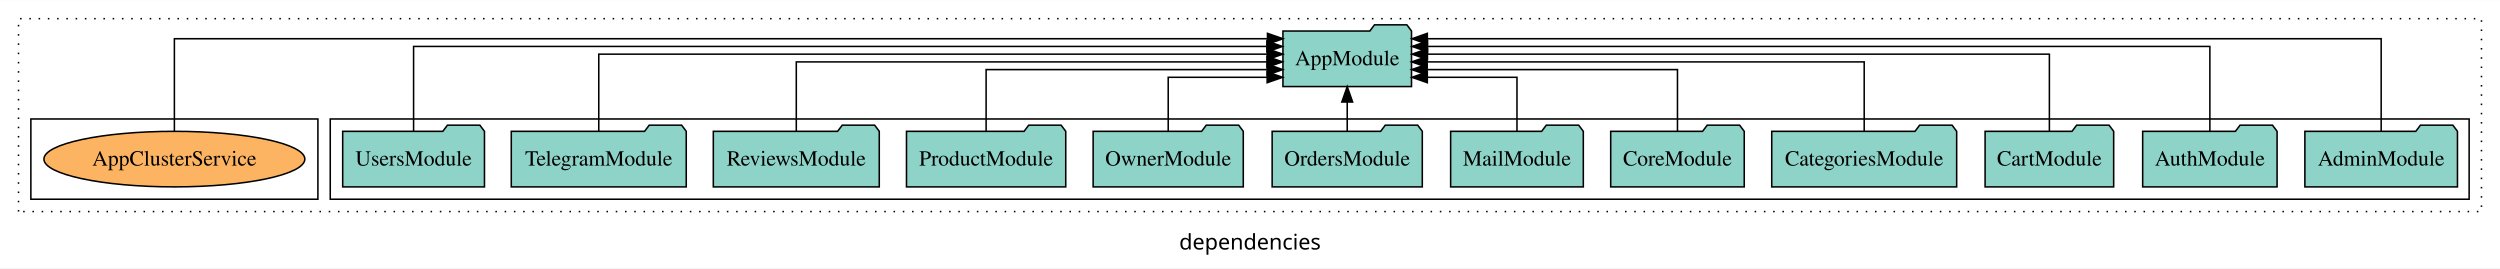
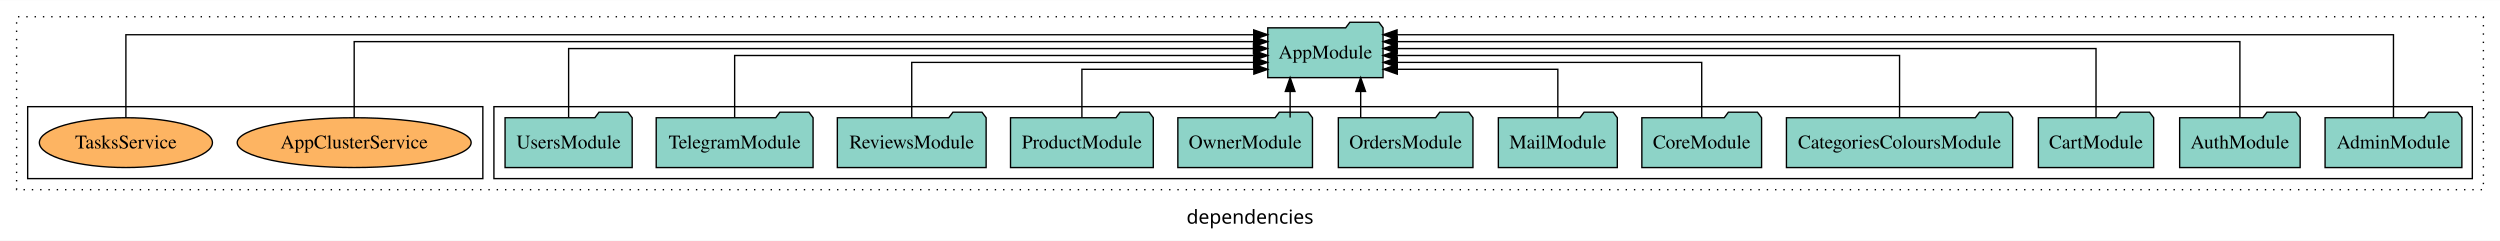
- <svg xmlns="http://www.w3.org/2000/svg" width="1620pt" height="174pt" viewBox="0.00 0.00 1620.00 173.80">
+ <svg xmlns="http://www.w3.org/2000/svg" width="1807pt" height="174pt" viewBox="0.00 0.00 1807.00 173.80">
  <g id="graph0" class="graph" transform="scale(1 1) rotate(0) translate(4 169.8)">
-     <polygon fill="white" stroke="transparent" points="-4,4 -4,-169.8 1616,-169.8 1616,4 -4,4" />
-     <text text-anchor="middle" x="806" y="-8.2" font-family="sans-serif" font-size="14.00">dependencies</text>
+     <polygon fill="white" stroke="transparent" points="-4,4 -4,-169.8 1803,-169.8 1803,4 -4,4" />
+     <text text-anchor="middle" x="899.5" y="-8.2" font-family="sans-serif" font-size="14.00">dependencies</text>
    <g id="clust1" class="cluster">
-       <polygon fill="none" stroke="black" stroke-dasharray="1,5" points="8,-32.8 8,-157.8 1604,-157.8 1604,-32.8 8,-32.8" />
+       <polygon fill="none" stroke="black" stroke-dasharray="1,5" points="8,-32.8 8,-157.8 1791,-157.8 1791,-32.8 8,-32.8" />
    </g>
    <g id="clust3" class="cluster">
-       <polygon fill="none" stroke="black" points="210,-40.8 210,-92.8 1596,-92.8 1596,-40.8 210,-40.8" />
+       <polygon fill="none" stroke="black" points="353,-40.8 353,-92.8 1783,-92.8 1783,-40.8 353,-40.8" />
    </g>
    <g id="clust6" class="cluster">
-       <polygon fill="none" stroke="black" points="16,-40.8 16,-92.8 202,-92.8 202,-40.8 16,-40.8" />
+       <polygon fill="none" stroke="black" points="16,-40.8 16,-92.8 345,-92.8 345,-40.8 16,-40.8" />
    </g>
    <g id="node1" class="node">
-       <polygon fill="#8dd3c7" stroke="black" points="1588.44,-84.8 1585.44,-88.8 1564.44,-88.8 1561.44,-84.8 1489.56,-84.8 1489.56,-48.8 1588.44,-48.8 1588.44,-84.8" />
-       <text text-anchor="middle" x="1539" y="-62.6" font-family="Times,serif" font-size="14.00">AdminModule</text>
+       <polygon fill="#8dd3c7" stroke="black" points="1775.44,-84.8 1772.44,-88.8 1751.44,-88.8 1748.44,-84.8 1676.56,-84.8 1676.56,-48.8 1775.44,-48.8 1775.44,-84.8" />
+       <text text-anchor="middle" x="1726" y="-62.6" font-family="Times,serif" font-size="14.00">AdminModule</text>
    </g>
    <g id="node13" class="node">
-       <polygon fill="#8dd3c7" stroke="black" points="910.66,-149.8 907.66,-153.8 886.66,-153.8 883.66,-149.8 827.34,-149.8 827.34,-113.8 910.66,-113.8 910.66,-149.8" />
-       <text text-anchor="middle" x="869" y="-127.6" font-family="Times,serif" font-size="14.00">AppModule</text>
+       <polygon fill="#8dd3c7" stroke="black" points="995.66,-149.8 992.66,-153.8 971.66,-153.8 968.66,-149.8 912.34,-149.8 912.34,-113.8 995.66,-113.8 995.66,-149.8" />
+       <text text-anchor="middle" x="954" y="-127.6" font-family="Times,serif" font-size="14.00">AppModule</text>
    </g>
    <g id="edge1" class="edge">
-       <path fill="none" stroke="black" d="M1539,-84.89C1539,-107.93 1539,-144.8 1539,-144.8 1539,-144.8 920.91,-144.8 920.91,-144.8" />
-       <polygon fill="black" stroke="black" points="920.91,-141.3 910.91,-144.8 920.91,-148.3 920.91,-141.3" />
+       <path fill="none" stroke="black" d="M1726,-84.89C1726,-107.93 1726,-144.8 1726,-144.8 1726,-144.8 1005.78,-144.8 1005.78,-144.8" />
+       <polygon fill="black" stroke="black" points="1005.78,-141.3 995.78,-144.8 1005.78,-148.3 1005.78,-141.3" />
    </g>
    <g id="node2" class="node">
-       <polygon fill="#8dd3c7" stroke="black" points="1471.55,-84.8 1468.55,-88.8 1447.55,-88.8 1444.55,-84.8 1384.45,-84.8 1384.45,-48.8 1471.55,-48.8 1471.55,-84.8" />
-       <text text-anchor="middle" x="1428" y="-62.6" font-family="Times,serif" font-size="14.00">AuthModule</text>
+       <polygon fill="#8dd3c7" stroke="black" points="1658.55,-84.8 1655.55,-88.8 1634.55,-88.8 1631.55,-84.8 1571.45,-84.8 1571.45,-48.8 1658.55,-48.8 1658.55,-84.8" />
+       <text text-anchor="middle" x="1615" y="-62.6" font-family="Times,serif" font-size="14.00">AuthModule</text>
    </g>
    <g id="edge2" class="edge">
-       <path fill="none" stroke="black" d="M1428,-84.84C1428,-106.46 1428,-139.8 1428,-139.8 1428,-139.8 921.02,-139.8 921.02,-139.8" />
-       <polygon fill="black" stroke="black" points="921.02,-136.3 911.02,-139.8 921.02,-143.3 921.02,-136.3" />
+       <path fill="none" stroke="black" d="M1615,-84.84C1615,-106.46 1615,-139.8 1615,-139.8 1615,-139.8 1005.85,-139.8 1005.85,-139.8" />
+       <polygon fill="black" stroke="black" points="1005.85,-136.3 995.85,-139.8 1005.85,-143.3 1005.85,-136.3" />
    </g>
    <g id="node3" class="node">
-       <polygon fill="#8dd3c7" stroke="black" points="1365.66,-84.8 1362.66,-88.8 1341.66,-88.8 1338.66,-84.8 1282.34,-84.8 1282.34,-48.8 1365.66,-48.8 1365.66,-84.8" />
-       <text text-anchor="middle" x="1324" y="-62.6" font-family="Times,serif" font-size="14.00">CartModule</text>
+       <polygon fill="#8dd3c7" stroke="black" points="1552.66,-84.8 1549.66,-88.8 1528.66,-88.8 1525.66,-84.8 1469.34,-84.8 1469.34,-48.8 1552.66,-48.8 1552.66,-84.8" />
+       <text text-anchor="middle" x="1511" y="-62.6" font-family="Times,serif" font-size="14.00">CartModule</text>
    </g>
    <g id="edge3" class="edge">
-       <path fill="none" stroke="black" d="M1324,-85.02C1324,-105.17 1324,-134.8 1324,-134.8 1324,-134.8 920.99,-134.8 920.99,-134.8" />
-       <polygon fill="black" stroke="black" points="920.99,-131.3 910.99,-134.8 920.99,-138.3 920.99,-131.3" />
+       <path fill="none" stroke="black" d="M1511,-85.02C1511,-105.17 1511,-134.8 1511,-134.8 1511,-134.8 1005.87,-134.8 1005.87,-134.8" />
+       <polygon fill="black" stroke="black" points="1005.87,-131.3 995.87,-134.8 1005.87,-138.3 1005.87,-131.3" />
    </g>
    <g id="node4" class="node">
-       <polygon fill="#8dd3c7" stroke="black" points="1263.92,-84.8 1260.92,-88.8 1239.92,-88.8 1236.92,-84.8 1144.08,-84.8 1144.08,-48.8 1263.92,-48.8 1263.92,-84.8" />
-       <text text-anchor="middle" x="1204" y="-62.6" font-family="Times,serif" font-size="14.00">CategoriesModule</text>
+       <polygon fill="#8dd3c7" stroke="black" points="1450.76,-84.8 1447.76,-88.8 1426.76,-88.8 1423.76,-84.8 1287.24,-84.8 1287.24,-48.8 1450.76,-48.8 1450.76,-84.8" />
+       <text text-anchor="middle" x="1369" y="-62.6" font-family="Times,serif" font-size="14.00">CategoriesColoursModule</text>
    </g>
    <g id="edge4" class="edge">
-       <path fill="none" stroke="black" d="M1204,-85.02C1204,-103.63 1204,-129.8 1204,-129.8 1204,-129.8 920.75,-129.8 920.75,-129.8" />
-       <polygon fill="black" stroke="black" points="920.75,-126.3 910.75,-129.8 920.75,-133.3 920.75,-126.3" />
+       <path fill="none" stroke="black" d="M1369,-85.02C1369,-103.63 1369,-129.8 1369,-129.8 1369,-129.8 1005.69,-129.8 1005.69,-129.8" />
+       <polygon fill="black" stroke="black" points="1005.69,-126.3 995.69,-129.8 1005.69,-133.3 1005.69,-126.3" />
    </g>
    <g id="node5" class="node">
-       <polygon fill="#8dd3c7" stroke="black" points="1126.27,-84.8 1123.27,-88.8 1102.27,-88.8 1099.27,-84.8 1039.73,-84.8 1039.73,-48.8 1126.27,-48.8 1126.27,-84.8" />
-       <text text-anchor="middle" x="1083" y="-62.6" font-family="Times,serif" font-size="14.00">CoreModule</text>
+       <polygon fill="#8dd3c7" stroke="black" points="1269.27,-84.8 1266.27,-88.8 1245.27,-88.8 1242.27,-84.8 1182.73,-84.8 1182.73,-48.8 1269.27,-48.8 1269.27,-84.8" />
+       <text text-anchor="middle" x="1226" y="-62.6" font-family="Times,serif" font-size="14.00">CoreModule</text>
    </g>
    <g id="edge5" class="edge">
-       <path fill="none" stroke="black" d="M1083,-84.83C1083,-101.86 1083,-124.8 1083,-124.8 1083,-124.8 920.77,-124.8 920.77,-124.8" />
-       <polygon fill="black" stroke="black" points="920.77,-121.3 910.77,-124.8 920.77,-128.3 920.77,-121.3" />
+       <path fill="none" stroke="black" d="M1226,-84.83C1226,-101.86 1226,-124.8 1226,-124.8 1226,-124.8 1005.9,-124.8 1005.9,-124.8" />
+       <polygon fill="black" stroke="black" points="1005.9,-121.3 995.9,-124.8 1005.9,-128.3 1005.9,-121.3" />
    </g>
    <g id="node6" class="node">
-       <polygon fill="#8dd3c7" stroke="black" points="1021.99,-84.8 1018.99,-88.8 997.99,-88.8 994.99,-84.8 936.01,-84.8 936.01,-48.8 1021.99,-48.8 1021.99,-84.8" />
-       <text text-anchor="middle" x="979" y="-62.6" font-family="Times,serif" font-size="14.00">MailModule</text>
+       <polygon fill="#8dd3c7" stroke="black" points="1164.99,-84.8 1161.99,-88.8 1140.99,-88.8 1137.99,-84.8 1079.01,-84.8 1079.01,-48.8 1164.99,-48.8 1164.99,-84.8" />
+       <text text-anchor="middle" x="1122" y="-62.6" font-family="Times,serif" font-size="14.00">MailModule</text>
    </g>
    <g id="edge6" class="edge">
-       <path fill="none" stroke="black" d="M979,-85.04C979,-100.37 979,-119.8 979,-119.8 979,-119.8 920.9,-119.8 920.9,-119.8" />
-       <polygon fill="black" stroke="black" points="920.9,-116.3 910.9,-119.8 920.9,-123.3 920.9,-116.3" />
+       <path fill="none" stroke="black" d="M1122,-85.04C1122,-100.37 1122,-119.8 1122,-119.8 1122,-119.8 1005.96,-119.8 1005.96,-119.8" />
+       <polygon fill="black" stroke="black" points="1005.96,-116.3 995.96,-119.8 1005.96,-123.3 1005.96,-116.3" />
    </g>
    <g id="node7" class="node">
-       <polygon fill="#8dd3c7" stroke="black" points="917.65,-84.8 914.65,-88.8 893.65,-88.8 890.65,-84.8 820.35,-84.8 820.35,-48.8 917.65,-48.8 917.65,-84.8" />
-       <text text-anchor="middle" x="869" y="-62.6" font-family="Times,serif" font-size="14.00">OrdersModule</text>
+       <polygon fill="#8dd3c7" stroke="black" points="1060.65,-84.8 1057.65,-88.8 1036.65,-88.8 1033.65,-84.8 963.35,-84.8 963.35,-48.8 1060.65,-48.8 1060.65,-84.8" />
+       <text text-anchor="middle" x="1012" y="-62.6" font-family="Times,serif" font-size="14.00">OrdersModule</text>
    </g>
    <g id="edge7" class="edge">
-       <path fill="none" stroke="black" d="M869,-84.91C869,-84.91 869,-103.79 869,-103.79" />
-       <polygon fill="black" stroke="black" points="865.5,-103.79 869,-113.79 872.5,-103.79 865.5,-103.79" />
+       <path fill="none" stroke="black" d="M979.5,-84.91C979.5,-84.91 979.5,-103.79 979.5,-103.79" />
+       <polygon fill="black" stroke="black" points="976,-103.79 979.5,-113.79 983,-103.79 976,-103.79" />
    </g>
    <g id="node8" class="node">
-       <polygon fill="#8dd3c7" stroke="black" points="801.65,-84.8 798.65,-88.8 777.65,-88.8 774.65,-84.8 704.35,-84.8 704.35,-48.8 801.65,-48.8 801.65,-84.8" />
-       <text text-anchor="middle" x="753" y="-62.6" font-family="Times,serif" font-size="14.00">OwnerModule</text>
+       <polygon fill="#8dd3c7" stroke="black" points="944.65,-84.8 941.65,-88.8 920.65,-88.8 917.65,-84.8 847.35,-84.8 847.35,-48.8 944.65,-48.8 944.65,-84.8" />
+       <text text-anchor="middle" x="896" y="-62.6" font-family="Times,serif" font-size="14.00">OwnerModule</text>
    </g>
    <g id="edge8" class="edge">
-       <path fill="none" stroke="black" d="M753,-85.04C753,-100.37 753,-119.8 753,-119.8 753,-119.8 817.12,-119.8 817.12,-119.8" />
-       <polygon fill="black" stroke="black" points="817.12,-123.3 827.12,-119.8 817.12,-116.3 817.12,-123.3" />
+       <path fill="none" stroke="black" d="M928.5,-84.91C928.5,-84.91 928.5,-103.79 928.5,-103.79" />
+       <polygon fill="black" stroke="black" points="925,-103.79 928.5,-113.79 932,-103.79 925,-103.79" />
    </g>
    <g id="node9" class="node">
-       <polygon fill="#8dd3c7" stroke="black" points="686.6,-84.8 683.6,-88.8 662.6,-88.8 659.6,-84.8 583.4,-84.8 583.4,-48.8 686.6,-48.8 686.6,-84.8" />
-       <text text-anchor="middle" x="635" y="-62.6" font-family="Times,serif" font-size="14.00">ProductModule</text>
+       <polygon fill="#8dd3c7" stroke="black" points="829.6,-84.8 826.6,-88.8 805.6,-88.8 802.6,-84.8 726.4,-84.8 726.4,-48.8 829.6,-48.8 829.6,-84.8" />
+       <text text-anchor="middle" x="778" y="-62.6" font-family="Times,serif" font-size="14.00">ProductModule</text>
    </g>
    <g id="edge9" class="edge">
-       <path fill="none" stroke="black" d="M635,-84.83C635,-101.86 635,-124.8 635,-124.8 635,-124.8 817.17,-124.8 817.17,-124.8" />
-       <polygon fill="black" stroke="black" points="817.17,-128.3 827.17,-124.8 817.17,-121.3 817.17,-128.3" />
+       <path fill="none" stroke="black" d="M778,-85.04C778,-100.37 778,-119.8 778,-119.8 778,-119.8 902.29,-119.8 902.29,-119.8" />
+       <polygon fill="black" stroke="black" points="902.29,-123.3 912.29,-119.8 902.29,-116.3 902.29,-123.3" />
    </g>
    <g id="node10" class="node">
-       <polygon fill="#8dd3c7" stroke="black" points="565.77,-84.8 562.77,-88.8 541.77,-88.8 538.77,-84.8 458.23,-84.8 458.23,-48.8 565.77,-48.8 565.77,-84.8" />
-       <text text-anchor="middle" x="512" y="-62.6" font-family="Times,serif" font-size="14.00">ReviewsModule</text>
+       <polygon fill="#8dd3c7" stroke="black" points="708.77,-84.8 705.77,-88.8 684.77,-88.8 681.77,-84.8 601.23,-84.8 601.23,-48.8 708.77,-48.8 708.77,-84.8" />
+       <text text-anchor="middle" x="655" y="-62.6" font-family="Times,serif" font-size="14.00">ReviewsModule</text>
    </g>
    <g id="edge10" class="edge">
-       <path fill="none" stroke="black" d="M512,-85.02C512,-103.63 512,-129.8 512,-129.8 512,-129.8 817,-129.8 817,-129.8" />
-       <polygon fill="black" stroke="black" points="817,-133.3 827,-129.8 817,-126.3 817,-133.3" />
+       <path fill="none" stroke="black" d="M655,-84.83C655,-101.86 655,-124.8 655,-124.8 655,-124.8 902.11,-124.8 902.11,-124.8" />
+       <polygon fill="black" stroke="black" points="902.11,-128.3 912.11,-124.8 902.11,-121.3 902.11,-128.3" />
    </g>
    <g id="node11" class="node">
-       <polygon fill="#8dd3c7" stroke="black" points="440.69,-84.8 437.69,-88.8 416.69,-88.8 413.69,-84.8 327.31,-84.8 327.31,-48.8 440.69,-48.8 440.69,-84.8" />
-       <text text-anchor="middle" x="384" y="-62.6" font-family="Times,serif" font-size="14.00">TelegramModule</text>
+       <polygon fill="#8dd3c7" stroke="black" points="583.69,-84.8 580.69,-88.8 559.69,-88.8 556.69,-84.8 470.31,-84.8 470.31,-48.8 583.69,-48.8 583.69,-84.8" />
+       <text text-anchor="middle" x="527" y="-62.6" font-family="Times,serif" font-size="14.00">TelegramModule</text>
    </g>
    <g id="edge11" class="edge">
-       <path fill="none" stroke="black" d="M384,-85.02C384,-105.17 384,-134.8 384,-134.8 384,-134.8 817.23,-134.8 817.23,-134.8" />
-       <polygon fill="black" stroke="black" points="817.23,-138.3 827.23,-134.8 817.23,-131.3 817.23,-138.3" />
+       <path fill="none" stroke="black" d="M527,-85.02C527,-103.63 527,-129.8 527,-129.8 527,-129.8 902.28,-129.8 902.28,-129.8" />
+       <polygon fill="black" stroke="black" points="902.28,-133.3 912.28,-129.8 902.28,-126.3 902.28,-133.3" />
    </g>
    <g id="node12" class="node">
-       <polygon fill="#8dd3c7" stroke="black" points="309.94,-84.8 306.94,-88.8 285.94,-88.8 282.94,-84.8 218.06,-84.8 218.06,-48.8 309.94,-48.8 309.94,-84.8" />
-       <text text-anchor="middle" x="264" y="-62.6" font-family="Times,serif" font-size="14.00">UsersModule</text>
+       <polygon fill="#8dd3c7" stroke="black" points="452.94,-84.8 449.94,-88.8 428.94,-88.8 425.94,-84.8 361.06,-84.8 361.06,-48.8 452.94,-48.8 452.94,-84.8" />
+       <text text-anchor="middle" x="407" y="-62.6" font-family="Times,serif" font-size="14.00">UsersModule</text>
    </g>
    <g id="edge12" class="edge">
-       <path fill="none" stroke="black" d="M264,-84.84C264,-106.46 264,-139.8 264,-139.8 264,-139.8 816.94,-139.8 816.94,-139.8" />
-       <polygon fill="black" stroke="black" points="816.94,-143.3 826.94,-139.8 816.94,-136.3 816.94,-143.3" />
+       <path fill="none" stroke="black" d="M407,-85.02C407,-105.17 407,-134.8 407,-134.8 407,-134.8 901.99,-134.8 901.99,-134.8" />
+       <polygon fill="black" stroke="black" points="901.99,-138.3 911.99,-134.8 901.99,-131.3 901.99,-138.3" />
    </g>
    <g id="node14" class="node">
-       <ellipse fill="#fdb462" stroke="black" cx="109" cy="-66.8" rx="84.54" ry="18" />
-       <text text-anchor="middle" x="109" y="-62.6" font-family="Times,serif" font-size="14.00">AppClusterService</text>
+       <ellipse fill="#fdb462" stroke="black" cx="252" cy="-66.8" rx="84.54" ry="18" />
+       <text text-anchor="middle" x="252" y="-62.6" font-family="Times,serif" font-size="14.00">AppClusterService</text>
    </g>
    <g id="edge13" class="edge">
-       <path fill="none" stroke="black" d="M109,-84.89C109,-107.93 109,-144.8 109,-144.8 109,-144.8 817.33,-144.8 817.33,-144.8" />
-       <polygon fill="black" stroke="black" points="817.33,-148.3 827.33,-144.8 817.33,-141.3 817.33,-148.3" />
+       <path fill="none" stroke="black" d="M252,-84.84C252,-106.46 252,-139.8 252,-139.8 252,-139.8 902.19,-139.8 902.19,-139.8" />
+       <polygon fill="black" stroke="black" points="902.19,-143.3 912.19,-139.8 902.19,-136.3 902.19,-143.3" />
+     </g>
+     <g id="node15" class="node">
+       <ellipse fill="#fdb462" stroke="black" cx="87" cy="-66.8" rx="62.55" ry="18" />
+       <text text-anchor="middle" x="87" y="-62.6" font-family="Times,serif" font-size="14.00">TasksService</text>
+     </g>
+     <g id="edge14" class="edge">
+       <path fill="none" stroke="black" d="M87,-84.89C87,-107.93 87,-144.8 87,-144.8 87,-144.8 902.18,-144.8 902.18,-144.8" />
+       <polygon fill="black" stroke="black" points="902.18,-148.3 912.18,-144.8 902.18,-141.3 902.18,-148.3" />
    </g>
  </g>
</svg>
